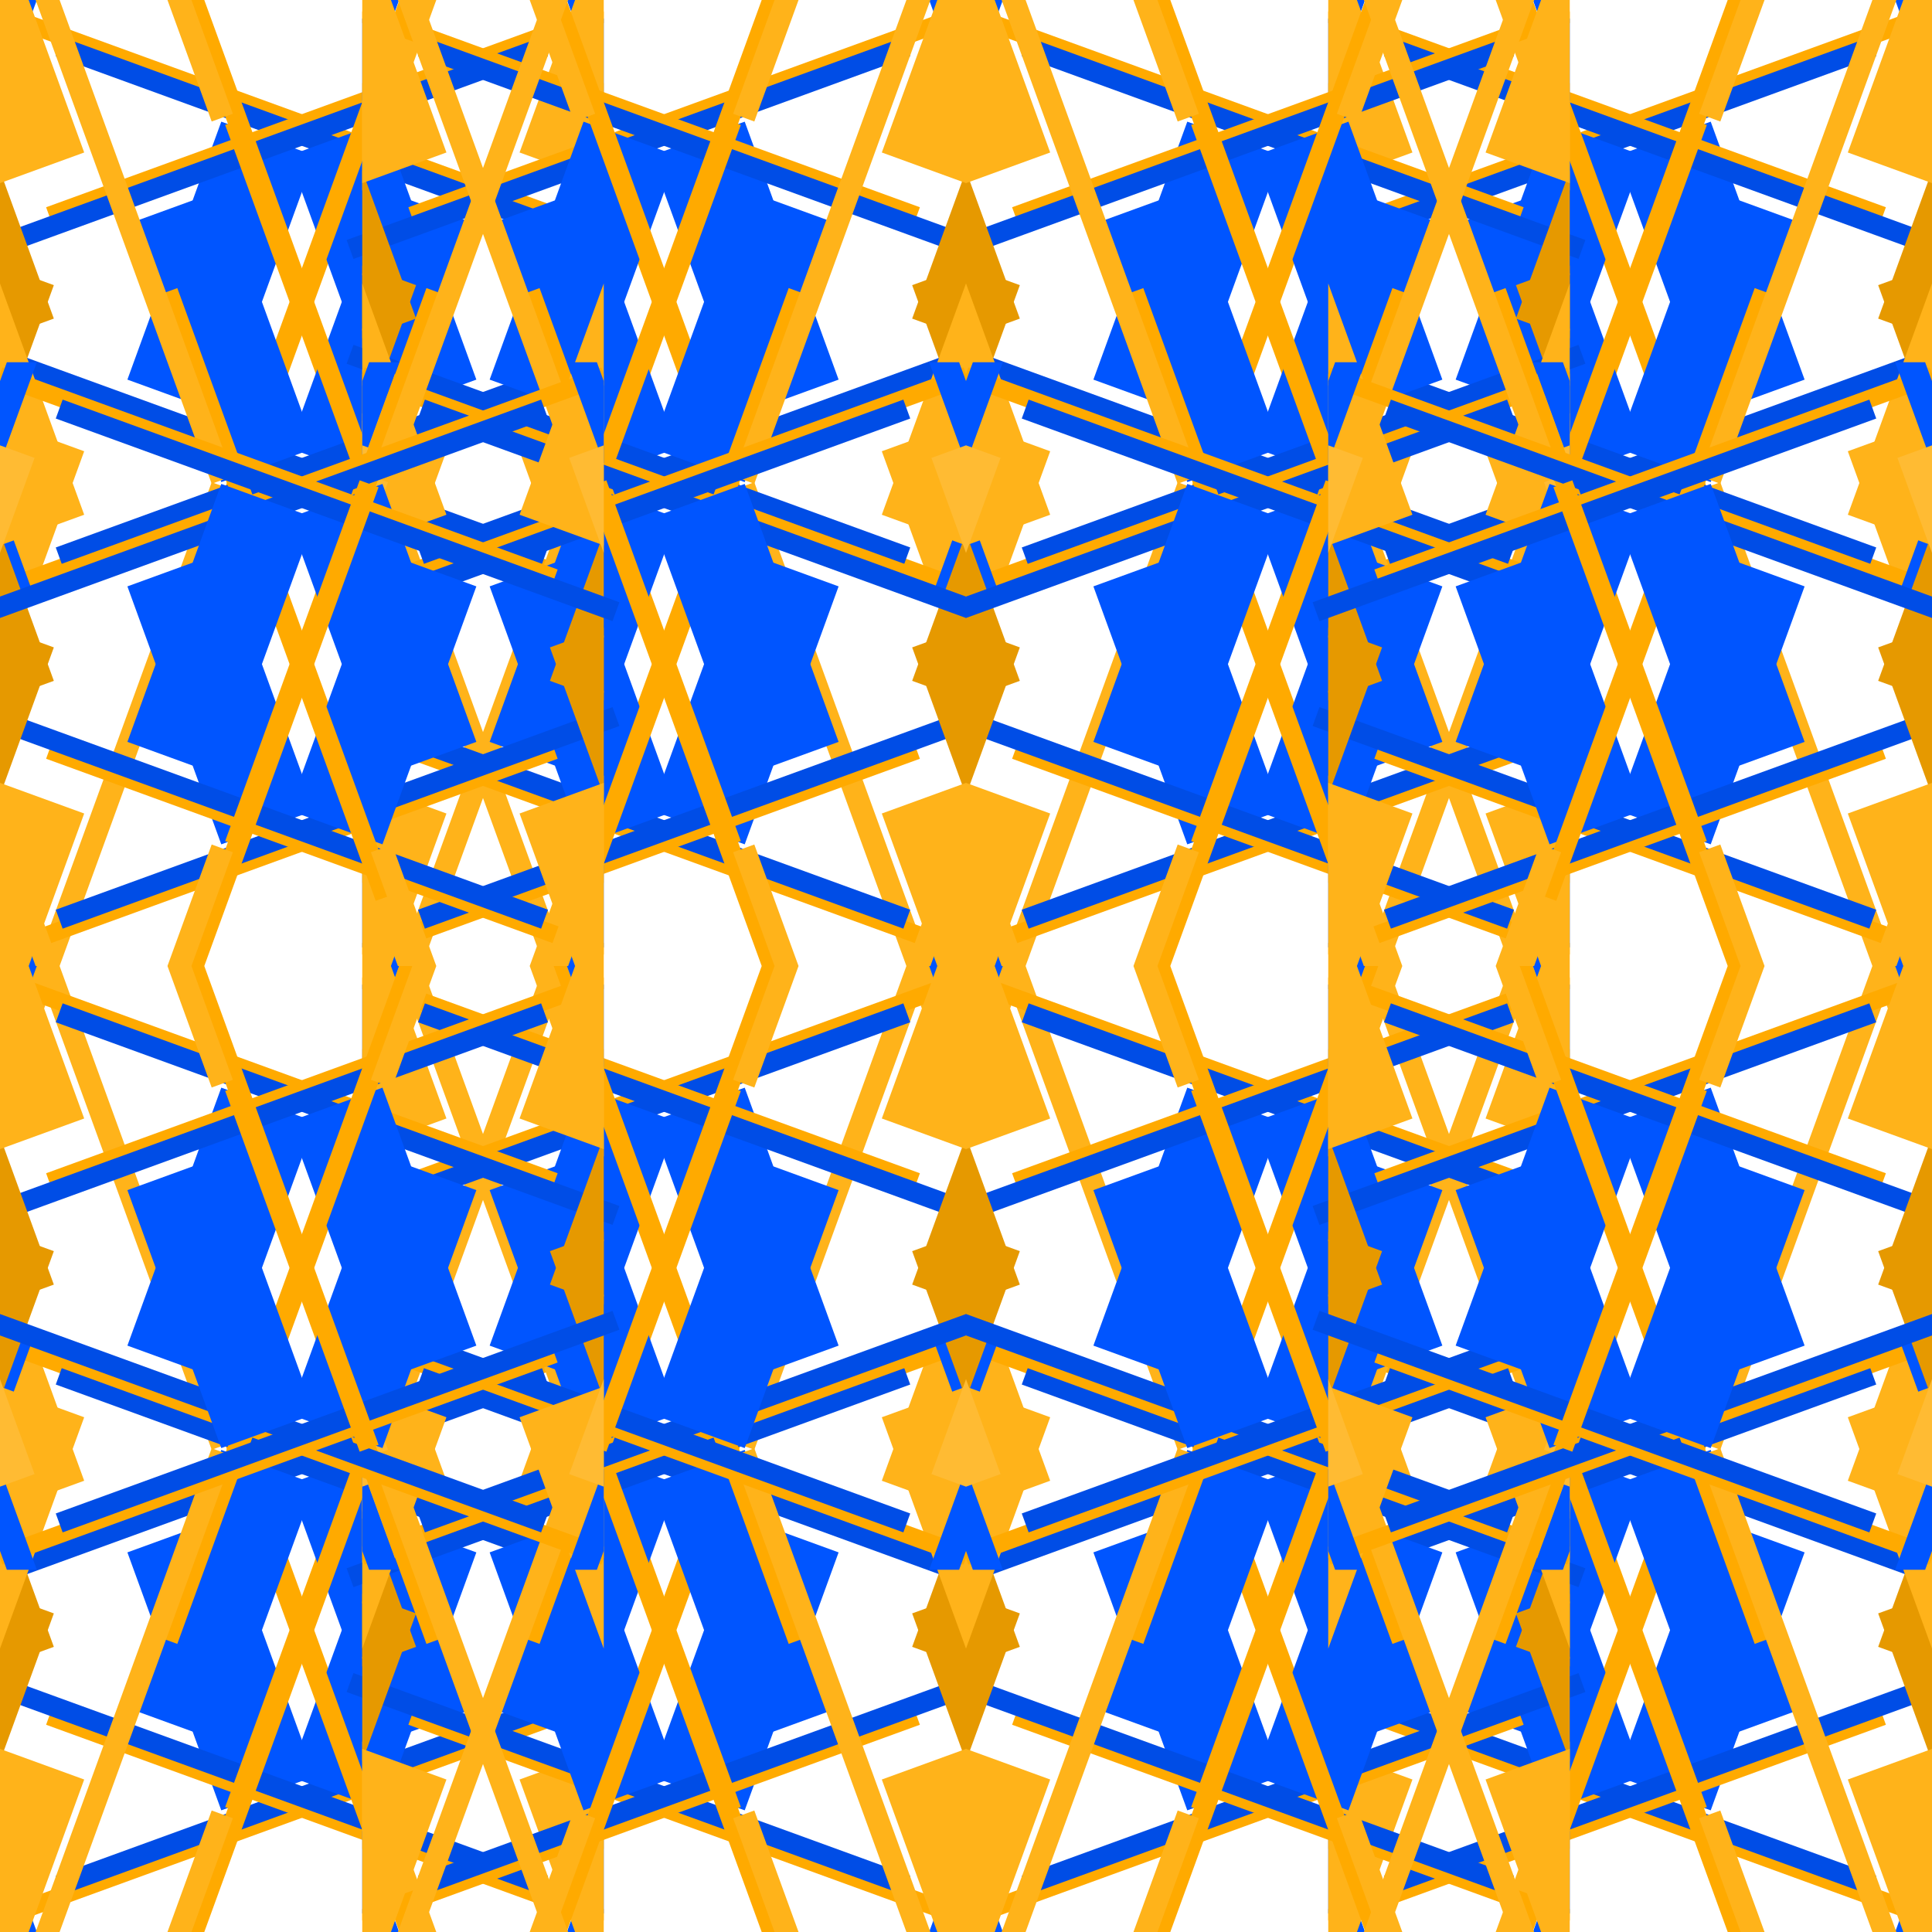
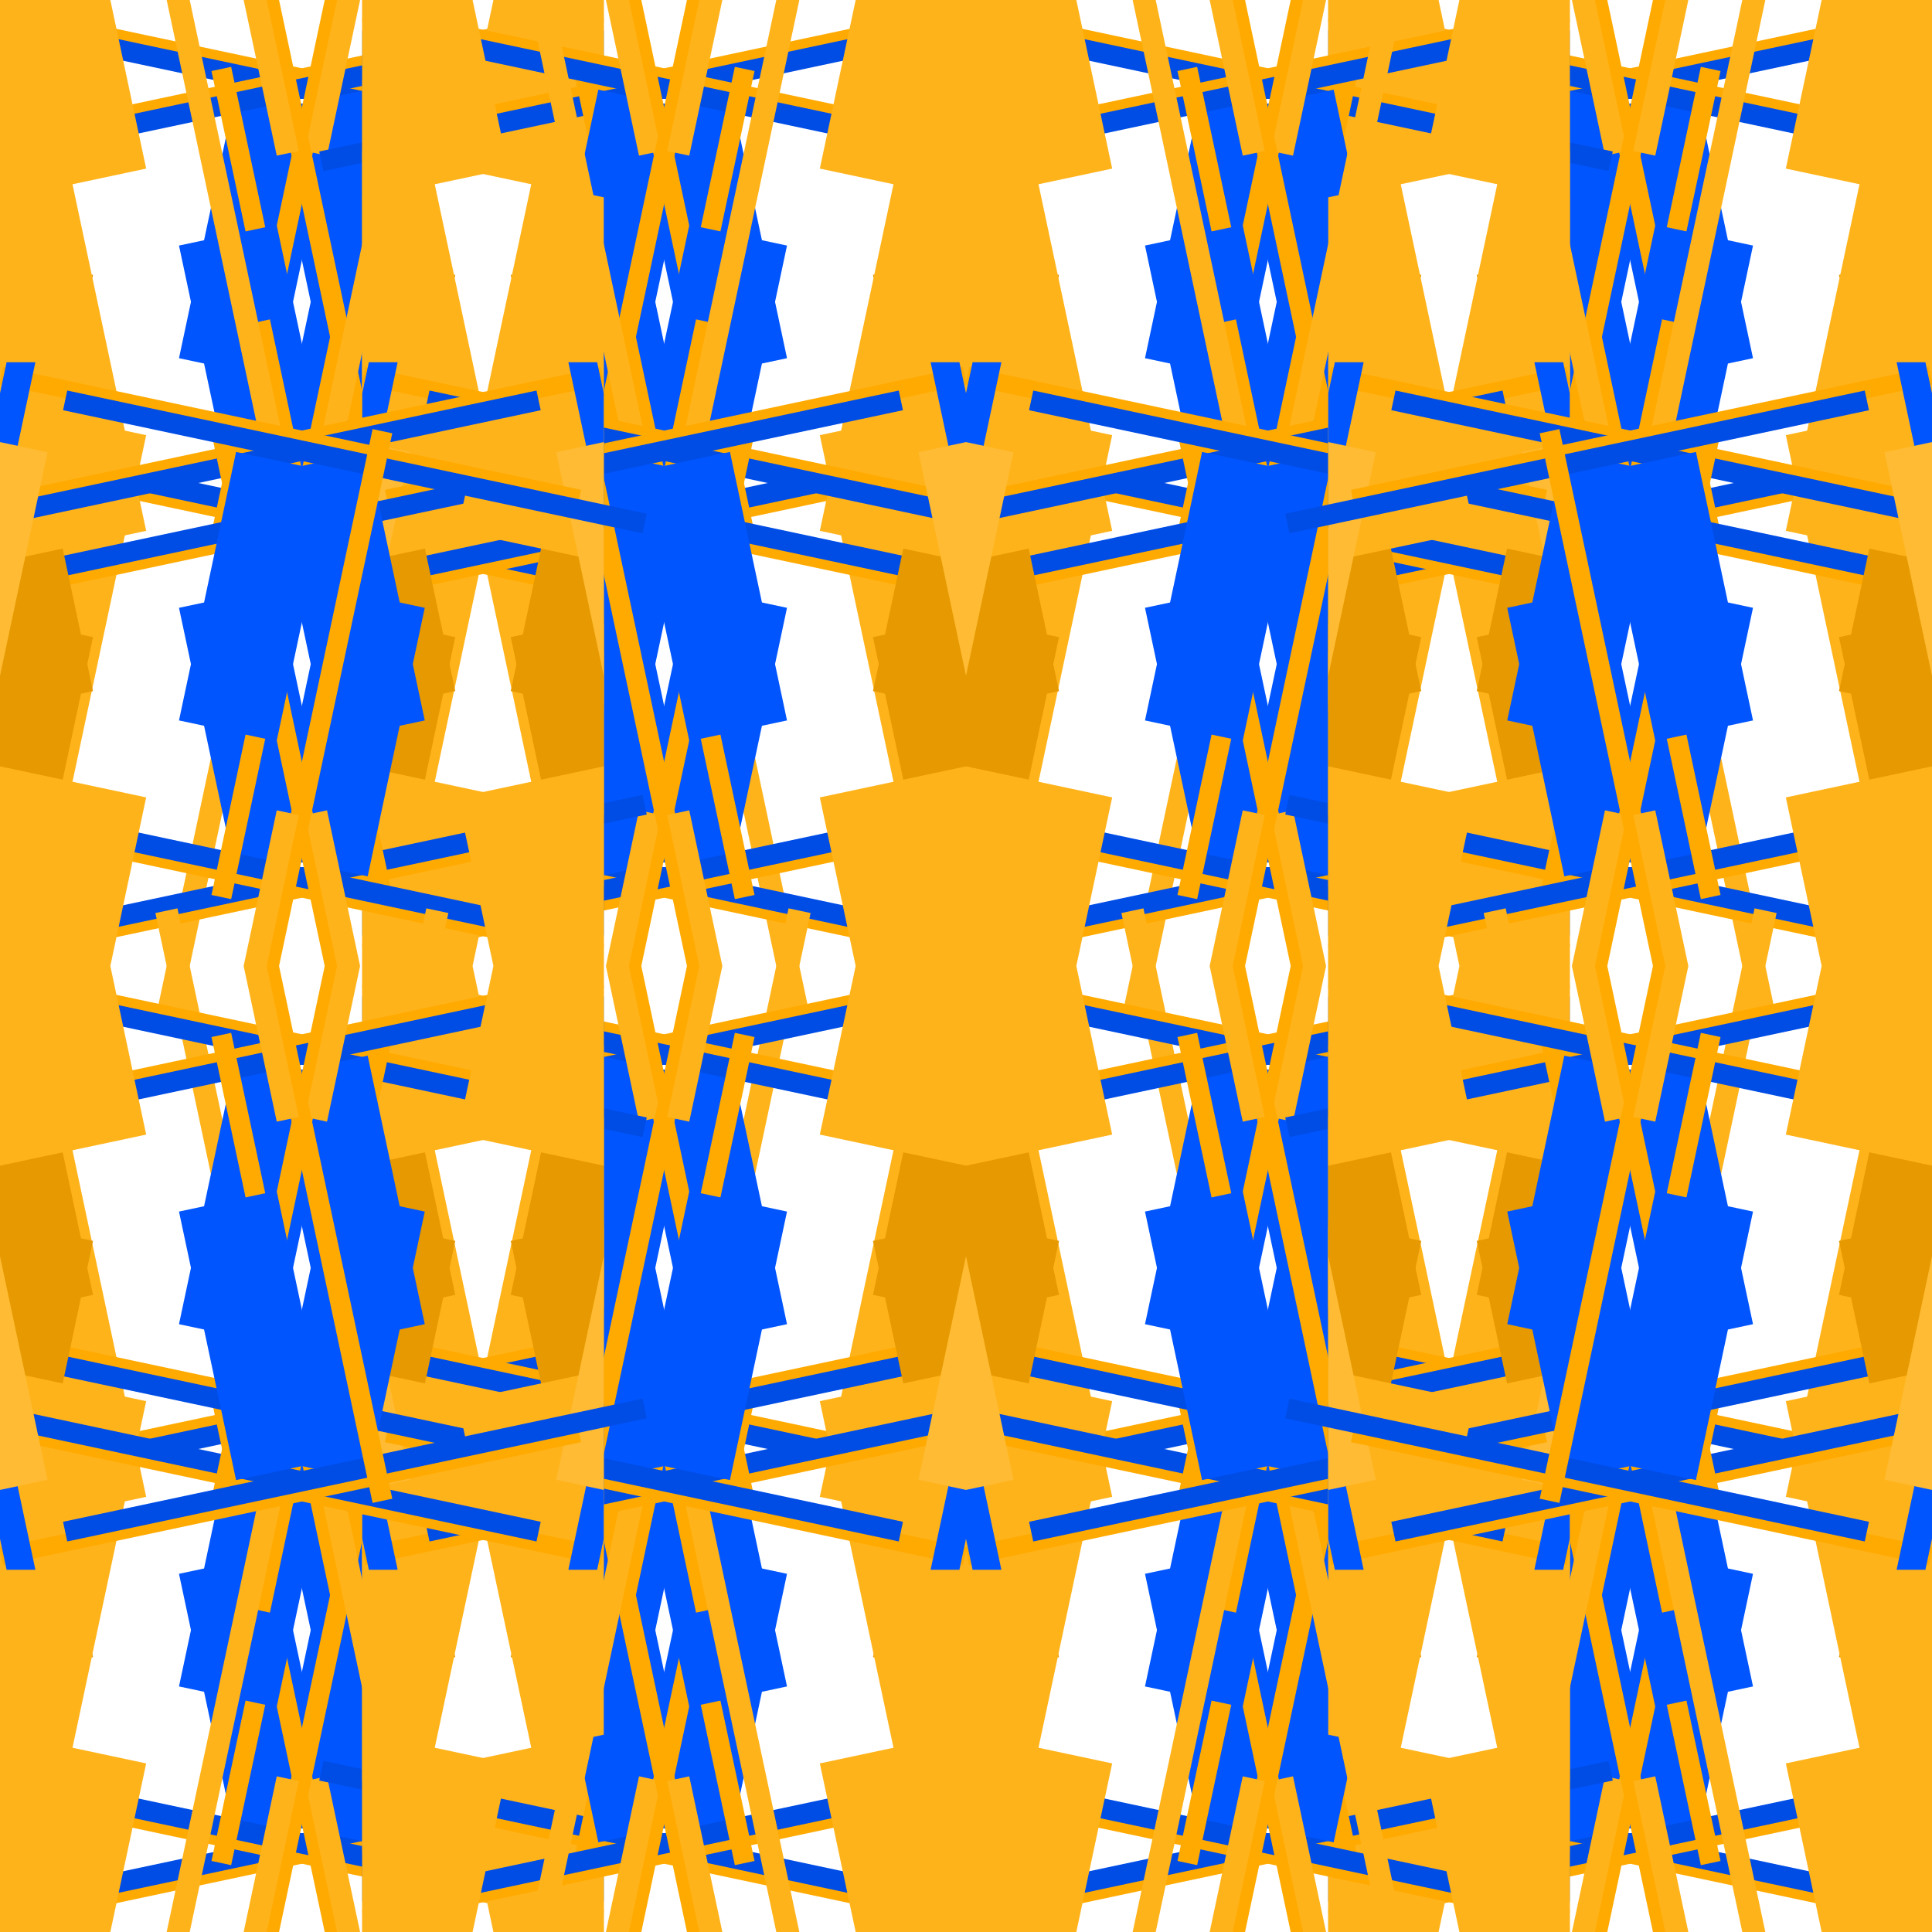
<svg xmlns="http://www.w3.org/2000/svg" xmlns:xlink="http://www.w3.org/1999/xlink" width="100%" height="100%" viewBox="0 0 2400 2400" style="stroke-width:0;background-color:#121212">
  <symbol id="quad3">
    <symbol id="quad2">
      <symbol id="quad1">
        <symbol id="quad0">
-           <rect x="5" y="5" width="734" height="22" rx="0" transform-origin="0 0" style="fill:hsl(40,100%,50%);fill-opacity:1" transform="rotate(20)translate(0 0)skewX(0)skewY(0)scale(1 1)" />"/&gt;<rect x="-16" y="319" width="133" height="355" rx="0" transform-origin="0 0" style="fill:hsl(40,100%,60%);fill-opacity:1" transform="rotate(20)translate(0 0)skewX(0)skewY(0)scale(1 1)" />"/&gt;<rect x="89" y="17" width="736" height="25" rx="0" transform-origin="0 0" style="fill:hsl(220,100%,45%);fill-opacity:1" transform="rotate(20)translate(0 0)skewX(0)skewY(0)scale(1 1)" />"/&gt;<rect x="52" y="310" width="132" height="427" rx="0" transform-origin="0 0" style="fill:hsl(40,100%,45%);fill-opacity:1" transform="rotate(20)translate(0 0)skewX(0)skewY(0)scale(1 1)" />"/&gt;<rect x="470" y="-15" width="25" height="731" rx="0" transform-origin="0 0" style="fill:hsl(40,100%,50%);fill-opacity:1" transform="rotate(20)translate(0 0)skewX(0)skewY(0)scale(1 1)" />"/&gt;<rect x="69" y="491" width="221" height="443" rx="0" transform-origin="0 0" style="fill:hsl(40,100%,55%);fill-opacity:1" transform="rotate(20)translate(0 0)skewX(0)skewY(0)scale(1 1)" />"/&gt;<rect x="452" y="473" width="28" height="725" rx="0" transform-origin="0 0" style="fill:hsl(40,100%,55%);fill-opacity:1" transform="rotate(20)translate(0 0)skewX(0)skewY(0)scale(1 1)" />"/&gt;<rect x="310" y="48" width="124" height="341" rx="0" transform-origin="0 0" style="fill:hsl(220,100%,50%);fill-opacity:1" transform="rotate(20)translate(0 0)skewX(0)skewY(0)scale(1 1)" />"/&gt;<rect x="8" y="-48" width="35" height="730" rx="0" transform-origin="0 0" style="fill:hsl(220,100%,50%);fill-opacity:1" transform="rotate(20)translate(0 0)skewX(0)skewY(0)scale(1 1)" />"/&gt;<rect x="-82" y="97" width="163" height="385" rx="0" transform-origin="0 0" style="fill:hsl(40,100%,60%);fill-opacity:1" transform="rotate(20)translate(0 0)skewX(0)skewY(0)scale(1 1)" />"/&gt;</symbol>
+           <rect x="5" y="5" width="734" height="22" rx="0" transform-origin="0 0" style="fill:hsl(40,100%,50%);fill-opacity:1" transform="rotate(12)translate(0 0)skewX(0)skewY(0)scale(1 1)" />"/&gt;<rect x="-16" y="319" width="133" height="355" rx="0" transform-origin="0 0" style="fill:hsl(40,100%,60%);fill-opacity:1" transform="rotate(12)translate(0 0)skewX(0)skewY(0)scale(1 1)" />"/&gt;<rect x="89" y="17" width="736" height="25" rx="0" transform-origin="0 0" style="fill:hsl(220,100%,45%);fill-opacity:1" transform="rotate(12)translate(0 0)skewX(0)skewY(0)scale(1 1)" />"/&gt;<rect x="52" y="310" width="132" height="427" rx="0" transform-origin="0 0" style="fill:hsl(40,100%,45%);fill-opacity:1" transform="rotate(12)translate(0 0)skewX(0)skewY(0)scale(1 1)" />"/&gt;<rect x="470" y="-15" width="25" height="731" rx="0" transform-origin="0 0" style="fill:hsl(40,100%,50%);fill-opacity:1" transform="rotate(12)translate(0 0)skewX(0)skewY(0)scale(1 1)" />"/&gt;<rect x="69" y="491" width="221" height="443" rx="0" transform-origin="0 0" style="fill:hsl(40,100%,55%);fill-opacity:1" transform="rotate(12)translate(0 0)skewX(0)skewY(0)scale(1 1)" />"/&gt;<rect x="452" y="473" width="28" height="725" rx="0" transform-origin="0 0" style="fill:hsl(40,100%,55%);fill-opacity:1" transform="rotate(12)translate(0 0)skewX(0)skewY(0)scale(1 1)" />"/&gt;<rect x="310" y="48" width="124" height="341" rx="0" transform-origin="0 0" style="fill:hsl(220,100%,50%);fill-opacity:1" transform="rotate(12)translate(0 0)skewX(0)skewY(0)scale(1 1)" />"/&gt;<rect x="8" y="-48" width="35" height="730" rx="0" transform-origin="0 0" style="fill:hsl(220,100%,50%);fill-opacity:1" transform="rotate(12)translate(0 0)skewX(0)skewY(0)scale(1 1)" />"/&gt;<rect x="-82" y="97" width="163" height="385" rx="0" transform-origin="0 0" style="fill:hsl(40,100%,60%);fill-opacity:1" transform="rotate(12)translate(0 0)skewX(0)skewY(0)scale(1 1)" />"/&gt;</symbol>
        <g>
          <use xlink:href="#quad0" />
        </g>
        <g transform="scale(-1 1) translate(-750 0)">
          <use xlink:href="#quad0" />
        </g>
        <g transform="scale(-1 -1) translate(-750 -750)">
          <use xlink:href="#quad0" />
        </g>
        <g transform="scale(1 -1) translate(0 -750)">
          <use xlink:href="#quad0" />
        </g>
      </symbol>
      <g>
        <use xlink:href="#quad1" />
      </g>
      <g transform="scale(-1 1) translate(-1200 0)">
        <use xlink:href="#quad1" />
      </g>
      <g transform="scale(-1 -1) translate(-1200 -1200)">
        <use xlink:href="#quad1" />
      </g>
      <g transform="scale(1 -1) translate(0 -1200)">
        <use xlink:href="#quad1" />
      </g>
    </symbol>
    <g>
      <use xlink:href="#quad2" />
    </g>
    <g transform="scale(-1 1) translate(-2400 0)">
      <use xlink:href="#quad2" />
    </g>
    <g transform="scale(-1 -1) translate(-2400 -2400)">
      <use xlink:href="#quad2" />
    </g>
    <g transform="scale(1 -1) translate(0 -2400)">
      <use xlink:href="#quad2" />
    </g>
  </symbol>
  <g transform="scale(1 1)">
    <use xlink:href="#quad3" />
  </g>
</svg>
